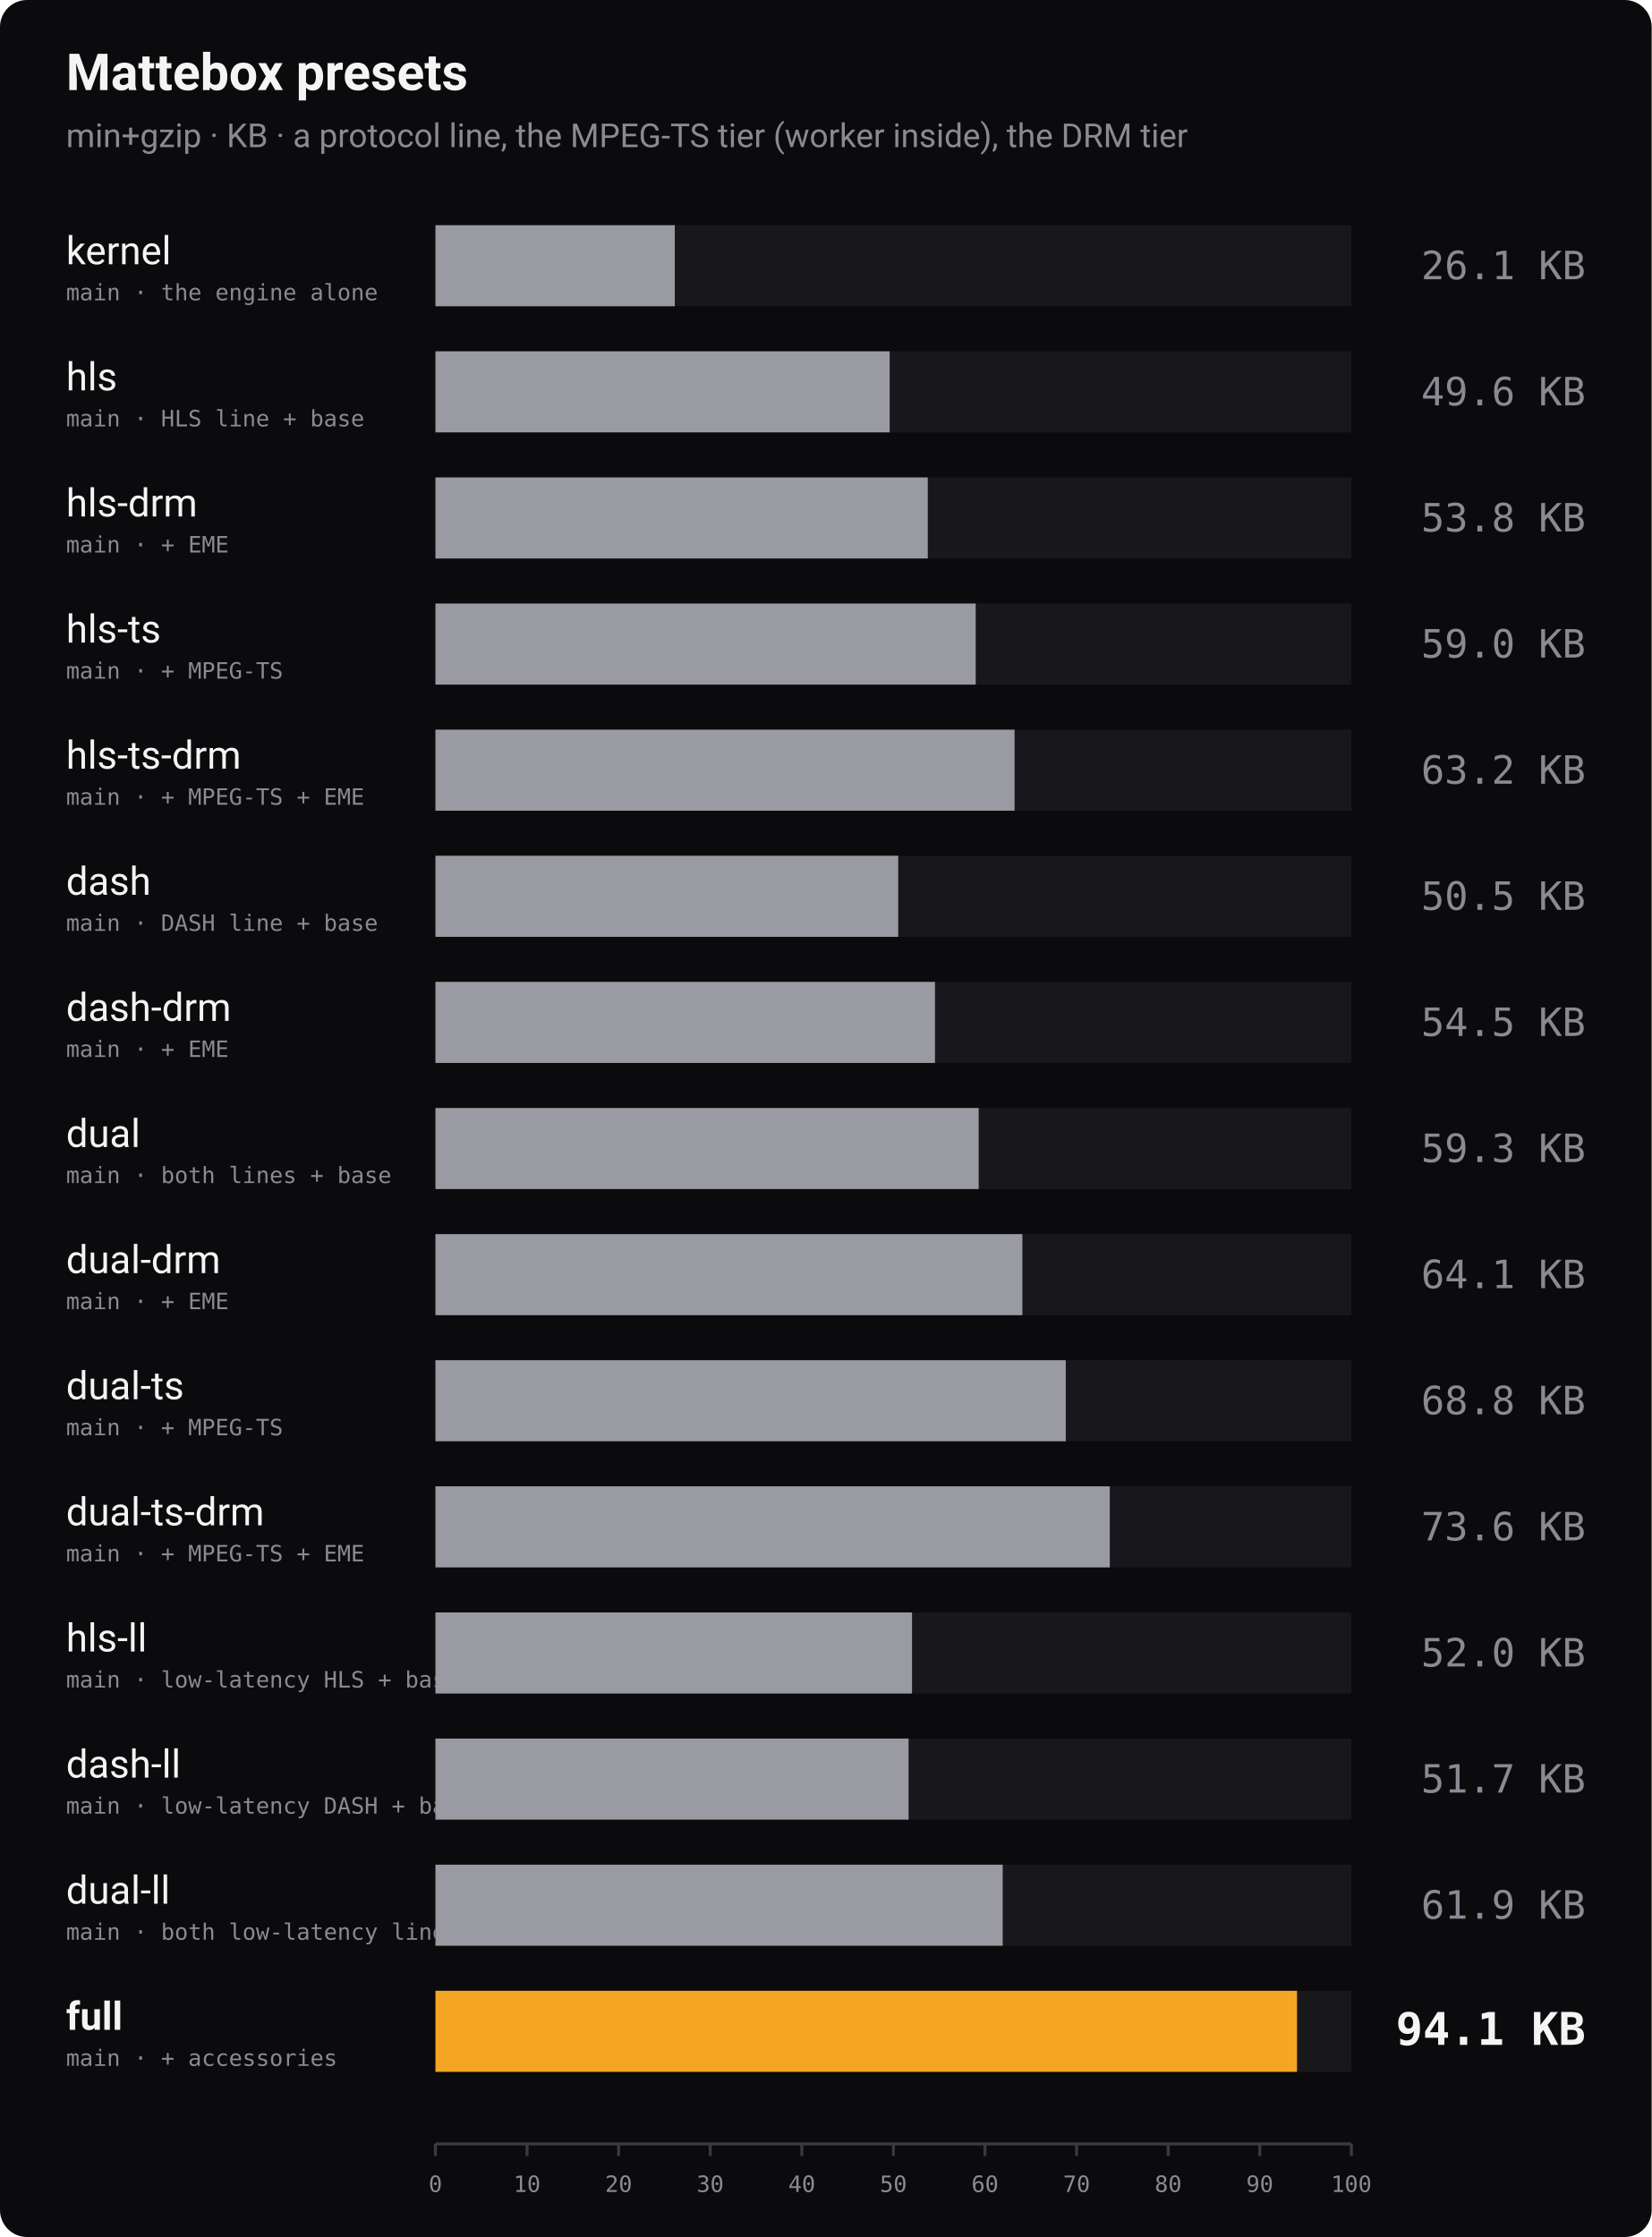
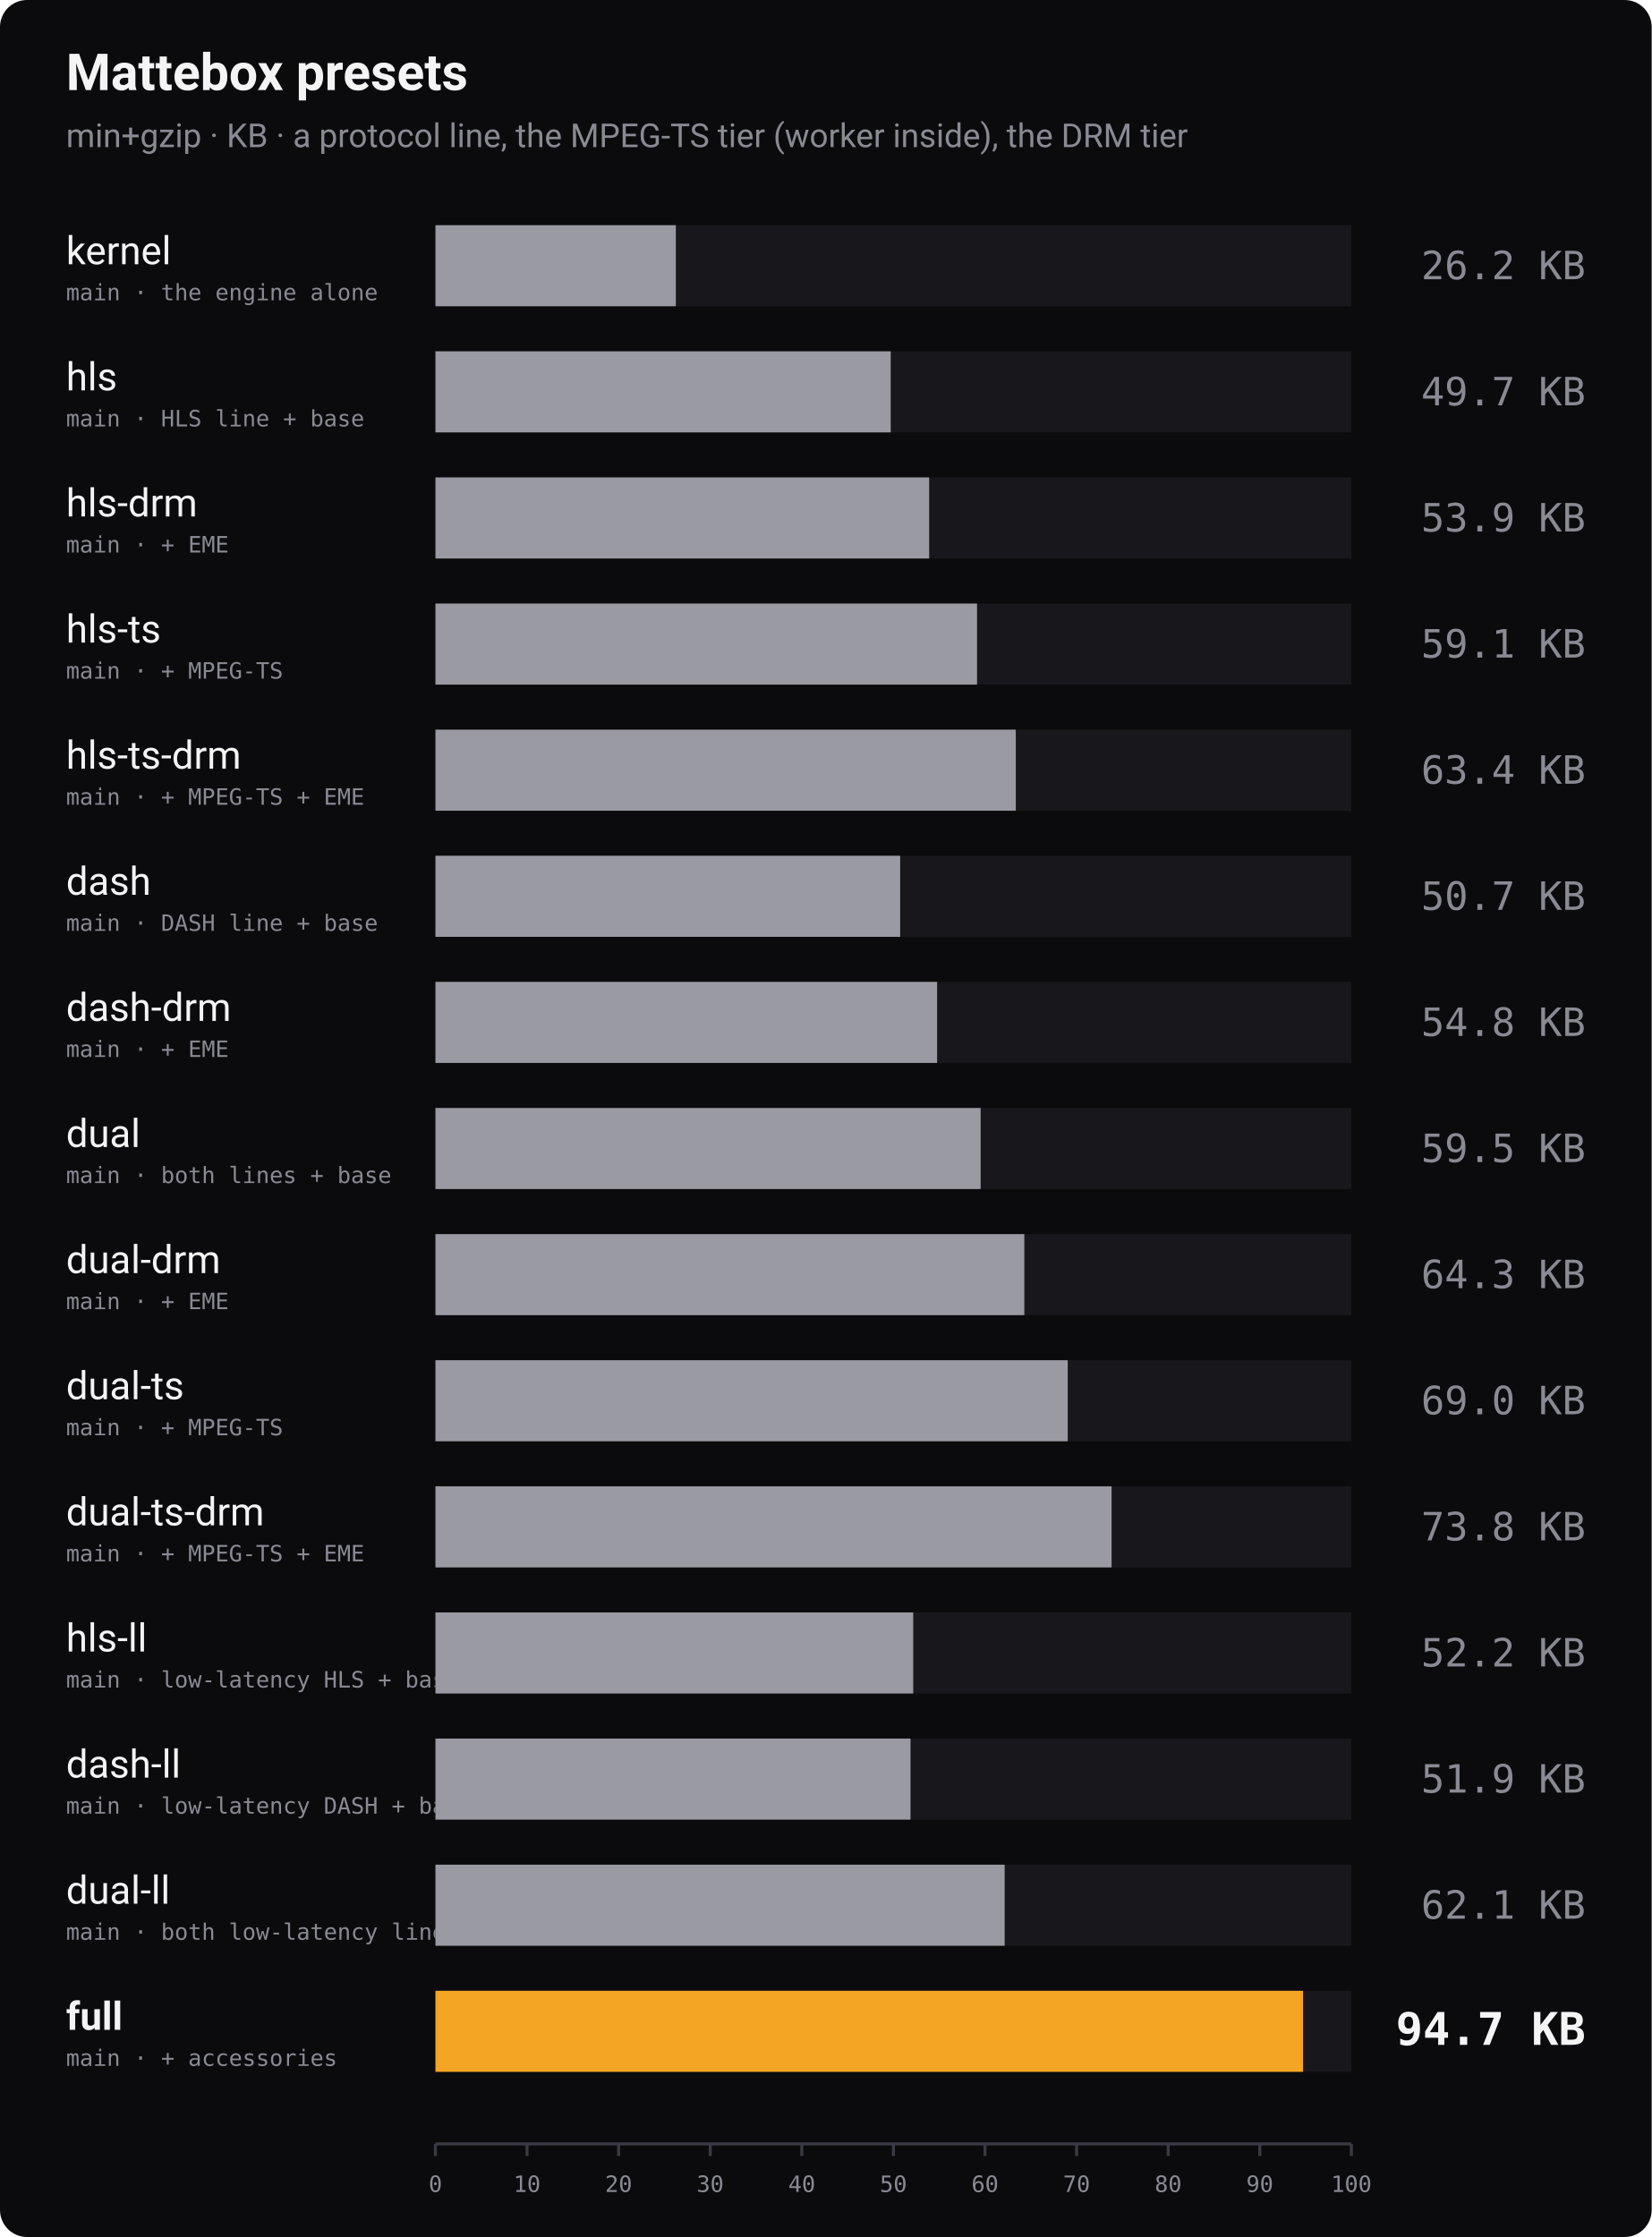
<svg xmlns="http://www.w3.org/2000/svg" width="1100" height="1490" viewBox="0 0 1100 1490" role="img" aria-label="Bundle size of every Mattebox preset, min+gzip">
  <rect width="1100" height="1490" rx="18" fill="#0b0b0d" />
  <text x="44" y="60" font-family="-apple-system, 'Segoe UI', Roboto, Helvetica, Arial, sans-serif" font-size="34" font-weight="700" fill="#f4f4f5">Mattebox presets</text>
  <text x="44" y="98" font-family="-apple-system, 'Segoe UI', Roboto, Helvetica, Arial, sans-serif" font-size="22" fill="#8a8a93">min+gzip · KB · a protocol line, the MPEG-TS tier (worker inside), the DRM tier</text>
  <text x="44" y="176" font-family="-apple-system, 'Segoe UI', Roboto, Helvetica, Arial, sans-serif" font-size="26" font-weight="400" fill="#f4f4f5">kernel</text>
  <text x="44" y="200" font-family="ui-monospace, 'SF Mono', Menlo, Consolas, monospace" font-size="15" fill="#8a8a93">main · the engine alone</text>
  <rect x="290" y="150" width="610" height="54" fill="#18181c" />
-   <rect x="290" y="150" width="159.4" height="54" fill="#9a9aa2" />
-   <text x="1056" y="186" text-anchor="end" font-family="ui-monospace, 'SF Mono', Menlo, Consolas, monospace" font-size="26" font-weight="400" fill="#8a8a93">26.1 KB</text>
+   <rect x="290" y="150" width="160.1" height="54" fill="#9a9aa2" />
+   <text x="1056" y="186" text-anchor="end" font-family="ui-monospace, 'SF Mono', Menlo, Consolas, monospace" font-size="26" font-weight="400" fill="#8a8a93">26.2 KB</text>
  <text x="44" y="260" font-family="-apple-system, 'Segoe UI', Roboto, Helvetica, Arial, sans-serif" font-size="26" font-weight="400" fill="#f4f4f5">hls</text>
  <text x="44" y="284" font-family="ui-monospace, 'SF Mono', Menlo, Consolas, monospace" font-size="15" fill="#8a8a93">main · HLS line + base</text>
  <rect x="290" y="234" width="610" height="54" fill="#18181c" />
-   <rect x="290" y="234" width="302.5" height="54" fill="#9a9aa2" />
-   <text x="1056" y="270" text-anchor="end" font-family="ui-monospace, 'SF Mono', Menlo, Consolas, monospace" font-size="26" font-weight="400" fill="#8a8a93">49.6 KB</text>
+   <rect x="290" y="234" width="303.2" height="54" fill="#9a9aa2" />
+   <text x="1056" y="270" text-anchor="end" font-family="ui-monospace, 'SF Mono', Menlo, Consolas, monospace" font-size="26" font-weight="400" fill="#8a8a93">49.7 KB</text>
  <text x="44" y="344" font-family="-apple-system, 'Segoe UI', Roboto, Helvetica, Arial, sans-serif" font-size="26" font-weight="400" fill="#f4f4f5">hls-drm</text>
  <text x="44" y="368" font-family="ui-monospace, 'SF Mono', Menlo, Consolas, monospace" font-size="15" fill="#8a8a93">main · + EME</text>
  <rect x="290" y="318" width="610" height="54" fill="#18181c" />
-   <rect x="290" y="318" width="327.9" height="54" fill="#9a9aa2" />
-   <text x="1056" y="354" text-anchor="end" font-family="ui-monospace, 'SF Mono', Menlo, Consolas, monospace" font-size="26" font-weight="400" fill="#8a8a93">53.8 KB</text>
+   <rect x="290" y="318" width="328.8" height="54" fill="#9a9aa2" />
+   <text x="1056" y="354" text-anchor="end" font-family="ui-monospace, 'SF Mono', Menlo, Consolas, monospace" font-size="26" font-weight="400" fill="#8a8a93">53.9 KB</text>
  <text x="44" y="428" font-family="-apple-system, 'Segoe UI', Roboto, Helvetica, Arial, sans-serif" font-size="26" font-weight="400" fill="#f4f4f5">hls-ts</text>
  <text x="44" y="452" font-family="ui-monospace, 'SF Mono', Menlo, Consolas, monospace" font-size="15" fill="#8a8a93">main · + MPEG-TS</text>
  <rect x="290" y="402" width="610" height="54" fill="#18181c" />
-   <rect x="290" y="402" width="359.8" height="54" fill="#9a9aa2" />
-   <text x="1056" y="438" text-anchor="end" font-family="ui-monospace, 'SF Mono', Menlo, Consolas, monospace" font-size="26" font-weight="400" fill="#8a8a93">59.0 KB</text>
+   <rect x="290" y="402" width="360.7" height="54" fill="#9a9aa2" />
+   <text x="1056" y="438" text-anchor="end" font-family="ui-monospace, 'SF Mono', Menlo, Consolas, monospace" font-size="26" font-weight="400" fill="#8a8a93">59.1 KB</text>
  <text x="44" y="512" font-family="-apple-system, 'Segoe UI', Roboto, Helvetica, Arial, sans-serif" font-size="26" font-weight="400" fill="#f4f4f5">hls-ts-drm</text>
  <text x="44" y="536" font-family="ui-monospace, 'SF Mono', Menlo, Consolas, monospace" font-size="15" fill="#8a8a93">main · + MPEG-TS + EME</text>
  <rect x="290" y="486" width="610" height="54" fill="#18181c" />
-   <rect x="290" y="486" width="385.7" height="54" fill="#9a9aa2" />
-   <text x="1056" y="522" text-anchor="end" font-family="ui-monospace, 'SF Mono', Menlo, Consolas, monospace" font-size="26" font-weight="400" fill="#8a8a93">63.2 KB</text>
+   <rect x="290" y="486" width="386.5" height="54" fill="#9a9aa2" />
+   <text x="1056" y="522" text-anchor="end" font-family="ui-monospace, 'SF Mono', Menlo, Consolas, monospace" font-size="26" font-weight="400" fill="#8a8a93">63.4 KB</text>
  <text x="44" y="596" font-family="-apple-system, 'Segoe UI', Roboto, Helvetica, Arial, sans-serif" font-size="26" font-weight="400" fill="#f4f4f5">dash</text>
  <text x="44" y="620" font-family="ui-monospace, 'SF Mono', Menlo, Consolas, monospace" font-size="15" fill="#8a8a93">main · DASH line + base</text>
  <rect x="290" y="570" width="610" height="54" fill="#18181c" />
-   <rect x="290" y="570" width="308.2" height="54" fill="#9a9aa2" />
-   <text x="1056" y="606" text-anchor="end" font-family="ui-monospace, 'SF Mono', Menlo, Consolas, monospace" font-size="26" font-weight="400" fill="#8a8a93">50.5 KB</text>
+   <rect x="290" y="570" width="309.5" height="54" fill="#9a9aa2" />
+   <text x="1056" y="606" text-anchor="end" font-family="ui-monospace, 'SF Mono', Menlo, Consolas, monospace" font-size="26" font-weight="400" fill="#8a8a93">50.7 KB</text>
  <text x="44" y="680" font-family="-apple-system, 'Segoe UI', Roboto, Helvetica, Arial, sans-serif" font-size="26" font-weight="400" fill="#f4f4f5">dash-drm</text>
  <text x="44" y="704" font-family="ui-monospace, 'SF Mono', Menlo, Consolas, monospace" font-size="15" fill="#8a8a93">main · + EME</text>
  <rect x="290" y="654" width="610" height="54" fill="#18181c" />
-   <rect x="290" y="654" width="332.7" height="54" fill="#9a9aa2" />
-   <text x="1056" y="690" text-anchor="end" font-family="ui-monospace, 'SF Mono', Menlo, Consolas, monospace" font-size="26" font-weight="400" fill="#8a8a93">54.5 KB</text>
+   <rect x="290" y="654" width="334.1" height="54" fill="#9a9aa2" />
+   <text x="1056" y="690" text-anchor="end" font-family="ui-monospace, 'SF Mono', Menlo, Consolas, monospace" font-size="26" font-weight="400" fill="#8a8a93">54.8 KB</text>
  <text x="44" y="764" font-family="-apple-system, 'Segoe UI', Roboto, Helvetica, Arial, sans-serif" font-size="26" font-weight="400" fill="#f4f4f5">dual</text>
  <text x="44" y="788" font-family="ui-monospace, 'SF Mono', Menlo, Consolas, monospace" font-size="15" fill="#8a8a93">main · both lines + base</text>
  <rect x="290" y="738" width="610" height="54" fill="#18181c" />
-   <rect x="290" y="738" width="361.8" height="54" fill="#9a9aa2" />
-   <text x="1056" y="774" text-anchor="end" font-family="ui-monospace, 'SF Mono', Menlo, Consolas, monospace" font-size="26" font-weight="400" fill="#8a8a93">59.3 KB</text>
+   <rect x="290" y="738" width="363.1" height="54" fill="#9a9aa2" />
+   <text x="1056" y="774" text-anchor="end" font-family="ui-monospace, 'SF Mono', Menlo, Consolas, monospace" font-size="26" font-weight="400" fill="#8a8a93">59.5 KB</text>
  <text x="44" y="848" font-family="-apple-system, 'Segoe UI', Roboto, Helvetica, Arial, sans-serif" font-size="26" font-weight="400" fill="#f4f4f5">dual-drm</text>
  <text x="44" y="872" font-family="ui-monospace, 'SF Mono', Menlo, Consolas, monospace" font-size="15" fill="#8a8a93">main · + EME</text>
  <rect x="290" y="822" width="610" height="54" fill="#18181c" />
-   <rect x="290" y="822" width="390.9" height="54" fill="#9a9aa2" />
-   <text x="1056" y="858" text-anchor="end" font-family="ui-monospace, 'SF Mono', Menlo, Consolas, monospace" font-size="26" font-weight="400" fill="#8a8a93">64.1 KB</text>
+   <rect x="290" y="822" width="392.2" height="54" fill="#9a9aa2" />
+   <text x="1056" y="858" text-anchor="end" font-family="ui-monospace, 'SF Mono', Menlo, Consolas, monospace" font-size="26" font-weight="400" fill="#8a8a93">64.3 KB</text>
  <text x="44" y="932" font-family="-apple-system, 'Segoe UI', Roboto, Helvetica, Arial, sans-serif" font-size="26" font-weight="400" fill="#f4f4f5">dual-ts</text>
  <text x="44" y="956" font-family="ui-monospace, 'SF Mono', Menlo, Consolas, monospace" font-size="15" fill="#8a8a93">main · + MPEG-TS</text>
  <rect x="290" y="906" width="610" height="54" fill="#18181c" />
-   <rect x="290" y="906" width="419.8" height="54" fill="#9a9aa2" />
-   <text x="1056" y="942" text-anchor="end" font-family="ui-monospace, 'SF Mono', Menlo, Consolas, monospace" font-size="26" font-weight="400" fill="#8a8a93">68.8 KB</text>
+   <rect x="290" y="906" width="421.1" height="54" fill="#9a9aa2" />
+   <text x="1056" y="942" text-anchor="end" font-family="ui-monospace, 'SF Mono', Menlo, Consolas, monospace" font-size="26" font-weight="400" fill="#8a8a93">69.0 KB</text>
  <text x="44" y="1016" font-family="-apple-system, 'Segoe UI', Roboto, Helvetica, Arial, sans-serif" font-size="26" font-weight="400" fill="#f4f4f5">dual-ts-drm</text>
  <text x="44" y="1040" font-family="ui-monospace, 'SF Mono', Menlo, Consolas, monospace" font-size="15" fill="#8a8a93">main · + MPEG-TS + EME</text>
  <rect x="290" y="990" width="610" height="54" fill="#18181c" />
-   <rect x="290" y="990" width="449.1" height="54" fill="#9a9aa2" />
-   <text x="1056" y="1026" text-anchor="end" font-family="ui-monospace, 'SF Mono', Menlo, Consolas, monospace" font-size="26" font-weight="400" fill="#8a8a93">73.6 KB</text>
+   <rect x="290" y="990" width="450.3" height="54" fill="#9a9aa2" />
+   <text x="1056" y="1026" text-anchor="end" font-family="ui-monospace, 'SF Mono', Menlo, Consolas, monospace" font-size="26" font-weight="400" fill="#8a8a93">73.8 KB</text>
  <text x="44" y="1100" font-family="-apple-system, 'Segoe UI', Roboto, Helvetica, Arial, sans-serif" font-size="26" font-weight="400" fill="#f4f4f5">hls-ll</text>
  <text x="44" y="1124" font-family="ui-monospace, 'SF Mono', Menlo, Consolas, monospace" font-size="15" fill="#8a8a93">main · low-latency HLS + base</text>
  <rect x="290" y="1074" width="610" height="54" fill="#18181c" />
-   <rect x="290" y="1074" width="317.4" height="54" fill="#9a9aa2" />
-   <text x="1056" y="1110" text-anchor="end" font-family="ui-monospace, 'SF Mono', Menlo, Consolas, monospace" font-size="26" font-weight="400" fill="#8a8a93">52.0 KB</text>
+   <rect x="290" y="1074" width="318.2" height="54" fill="#9a9aa2" />
+   <text x="1056" y="1110" text-anchor="end" font-family="ui-monospace, 'SF Mono', Menlo, Consolas, monospace" font-size="26" font-weight="400" fill="#8a8a93">52.2 KB</text>
  <text x="44" y="1184" font-family="-apple-system, 'Segoe UI', Roboto, Helvetica, Arial, sans-serif" font-size="26" font-weight="400" fill="#f4f4f5">dash-ll</text>
  <text x="44" y="1208" font-family="ui-monospace, 'SF Mono', Menlo, Consolas, monospace" font-size="15" fill="#8a8a93">main · low-latency DASH + base</text>
  <rect x="290" y="1158" width="610" height="54" fill="#18181c" />
-   <rect x="290" y="1158" width="315.1" height="54" fill="#9a9aa2" />
-   <text x="1056" y="1194" text-anchor="end" font-family="ui-monospace, 'SF Mono', Menlo, Consolas, monospace" font-size="26" font-weight="400" fill="#8a8a93">51.7 KB</text>
+   <rect x="290" y="1158" width="316.4" height="54" fill="#9a9aa2" />
+   <text x="1056" y="1194" text-anchor="end" font-family="ui-monospace, 'SF Mono', Menlo, Consolas, monospace" font-size="26" font-weight="400" fill="#8a8a93">51.9 KB</text>
  <text x="44" y="1268" font-family="-apple-system, 'Segoe UI', Roboto, Helvetica, Arial, sans-serif" font-size="26" font-weight="400" fill="#f4f4f5">dual-ll</text>
  <text x="44" y="1292" font-family="ui-monospace, 'SF Mono', Menlo, Consolas, monospace" font-size="15" fill="#8a8a93">main · both low-latency lines + base</text>
  <rect x="290" y="1242" width="610" height="54" fill="#18181c" />
-   <rect x="290" y="1242" width="377.8" height="54" fill="#9a9aa2" />
-   <text x="1056" y="1278" text-anchor="end" font-family="ui-monospace, 'SF Mono', Menlo, Consolas, monospace" font-size="26" font-weight="400" fill="#8a8a93">61.9 KB</text>
+   <rect x="290" y="1242" width="379.1" height="54" fill="#9a9aa2" />
+   <text x="1056" y="1278" text-anchor="end" font-family="ui-monospace, 'SF Mono', Menlo, Consolas, monospace" font-size="26" font-weight="400" fill="#8a8a93">62.1 KB</text>
  <text x="44" y="1352" font-family="-apple-system, 'Segoe UI', Roboto, Helvetica, Arial, sans-serif" font-size="26" font-weight="700" fill="#f4f4f5">full</text>
  <text x="44" y="1376" font-family="ui-monospace, 'SF Mono', Menlo, Consolas, monospace" font-size="15" fill="#8a8a93">main · + accessories</text>
  <rect x="290" y="1326" width="610" height="54" fill="#18181c" />
-   <rect x="290" y="1326" width="573.8" height="54" fill="#f5a524" />
-   <text x="1056" y="1362" text-anchor="end" font-family="ui-monospace, 'SF Mono', Menlo, Consolas, monospace" font-size="30" font-weight="700" fill="#f4f4f5">94.1 KB</text>
+   <rect x="290" y="1326" width="577.8" height="54" fill="#f5a524" />
+   <text x="1056" y="1362" text-anchor="end" font-family="ui-monospace, 'SF Mono', Menlo, Consolas, monospace" font-size="30" font-weight="700" fill="#f4f4f5">94.7 KB</text>
  <line x1="290" y1="1428" x2="900" y2="1428" stroke="#3a3a42" stroke-width="2" />
  <line x1="290.0" y1="1428" x2="290.0" y2="1436" stroke="#3a3a42" stroke-width="2" />
  <text x="290.0" y="1460" text-anchor="middle" font-family="ui-monospace, 'SF Mono', Menlo, Consolas, monospace" font-size="15" fill="#8a8a93">0</text>
  <line x1="351.0" y1="1428" x2="351.0" y2="1436" stroke="#3a3a42" stroke-width="2" />
  <text x="351.0" y="1460" text-anchor="middle" font-family="ui-monospace, 'SF Mono', Menlo, Consolas, monospace" font-size="15" fill="#8a8a93">10</text>
  <line x1="412.0" y1="1428" x2="412.0" y2="1436" stroke="#3a3a42" stroke-width="2" />
  <text x="412.0" y="1460" text-anchor="middle" font-family="ui-monospace, 'SF Mono', Menlo, Consolas, monospace" font-size="15" fill="#8a8a93">20</text>
  <line x1="473.0" y1="1428" x2="473.0" y2="1436" stroke="#3a3a42" stroke-width="2" />
  <text x="473.0" y="1460" text-anchor="middle" font-family="ui-monospace, 'SF Mono', Menlo, Consolas, monospace" font-size="15" fill="#8a8a93">30</text>
  <line x1="534.0" y1="1428" x2="534.0" y2="1436" stroke="#3a3a42" stroke-width="2" />
  <text x="534.0" y="1460" text-anchor="middle" font-family="ui-monospace, 'SF Mono', Menlo, Consolas, monospace" font-size="15" fill="#8a8a93">40</text>
  <line x1="595.0" y1="1428" x2="595.0" y2="1436" stroke="#3a3a42" stroke-width="2" />
  <text x="595.0" y="1460" text-anchor="middle" font-family="ui-monospace, 'SF Mono', Menlo, Consolas, monospace" font-size="15" fill="#8a8a93">50</text>
  <line x1="656.0" y1="1428" x2="656.0" y2="1436" stroke="#3a3a42" stroke-width="2" />
  <text x="656.0" y="1460" text-anchor="middle" font-family="ui-monospace, 'SF Mono', Menlo, Consolas, monospace" font-size="15" fill="#8a8a93">60</text>
  <line x1="717.0" y1="1428" x2="717.0" y2="1436" stroke="#3a3a42" stroke-width="2" />
  <text x="717.0" y="1460" text-anchor="middle" font-family="ui-monospace, 'SF Mono', Menlo, Consolas, monospace" font-size="15" fill="#8a8a93">70</text>
  <line x1="778.0" y1="1428" x2="778.0" y2="1436" stroke="#3a3a42" stroke-width="2" />
  <text x="778.0" y="1460" text-anchor="middle" font-family="ui-monospace, 'SF Mono', Menlo, Consolas, monospace" font-size="15" fill="#8a8a93">80</text>
  <line x1="839.0" y1="1428" x2="839.0" y2="1436" stroke="#3a3a42" stroke-width="2" />
  <text x="839.0" y="1460" text-anchor="middle" font-family="ui-monospace, 'SF Mono', Menlo, Consolas, monospace" font-size="15" fill="#8a8a93">90</text>
  <line x1="900.0" y1="1428" x2="900.0" y2="1436" stroke="#3a3a42" stroke-width="2" />
  <text x="900.0" y="1460" text-anchor="middle" font-family="ui-monospace, 'SF Mono', Menlo, Consolas, monospace" font-size="15" fill="#8a8a93">100</text>
</svg>
